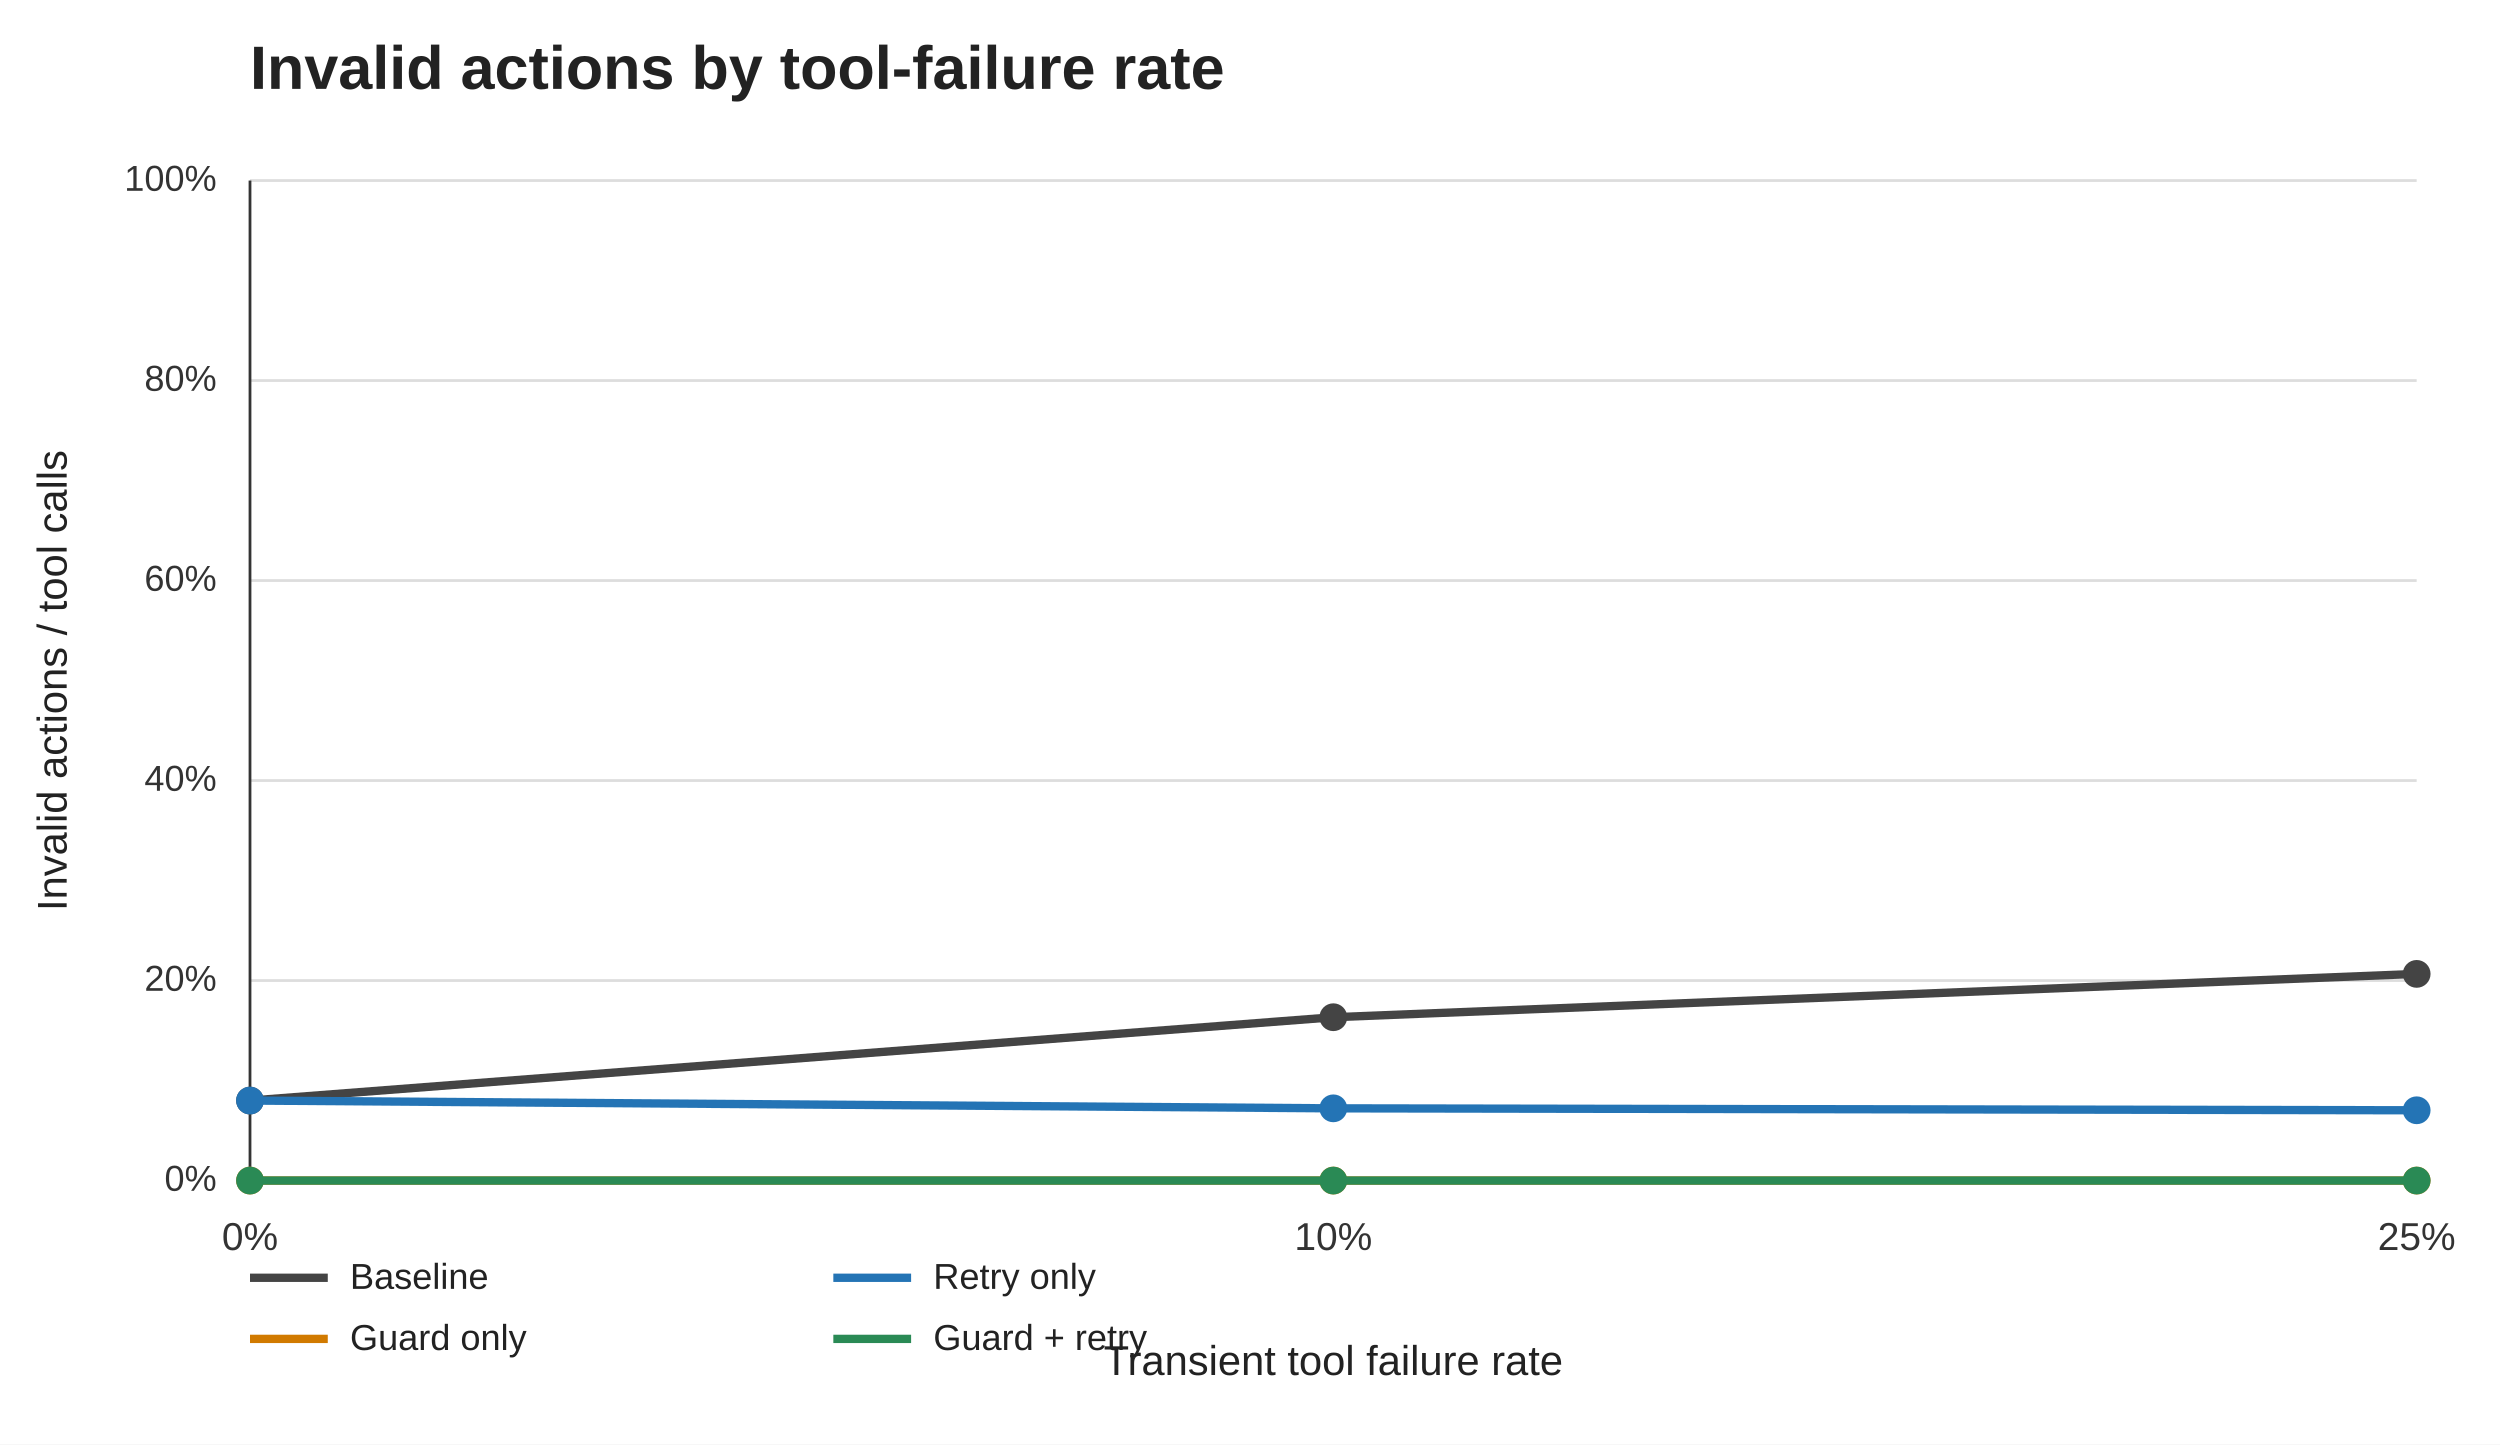
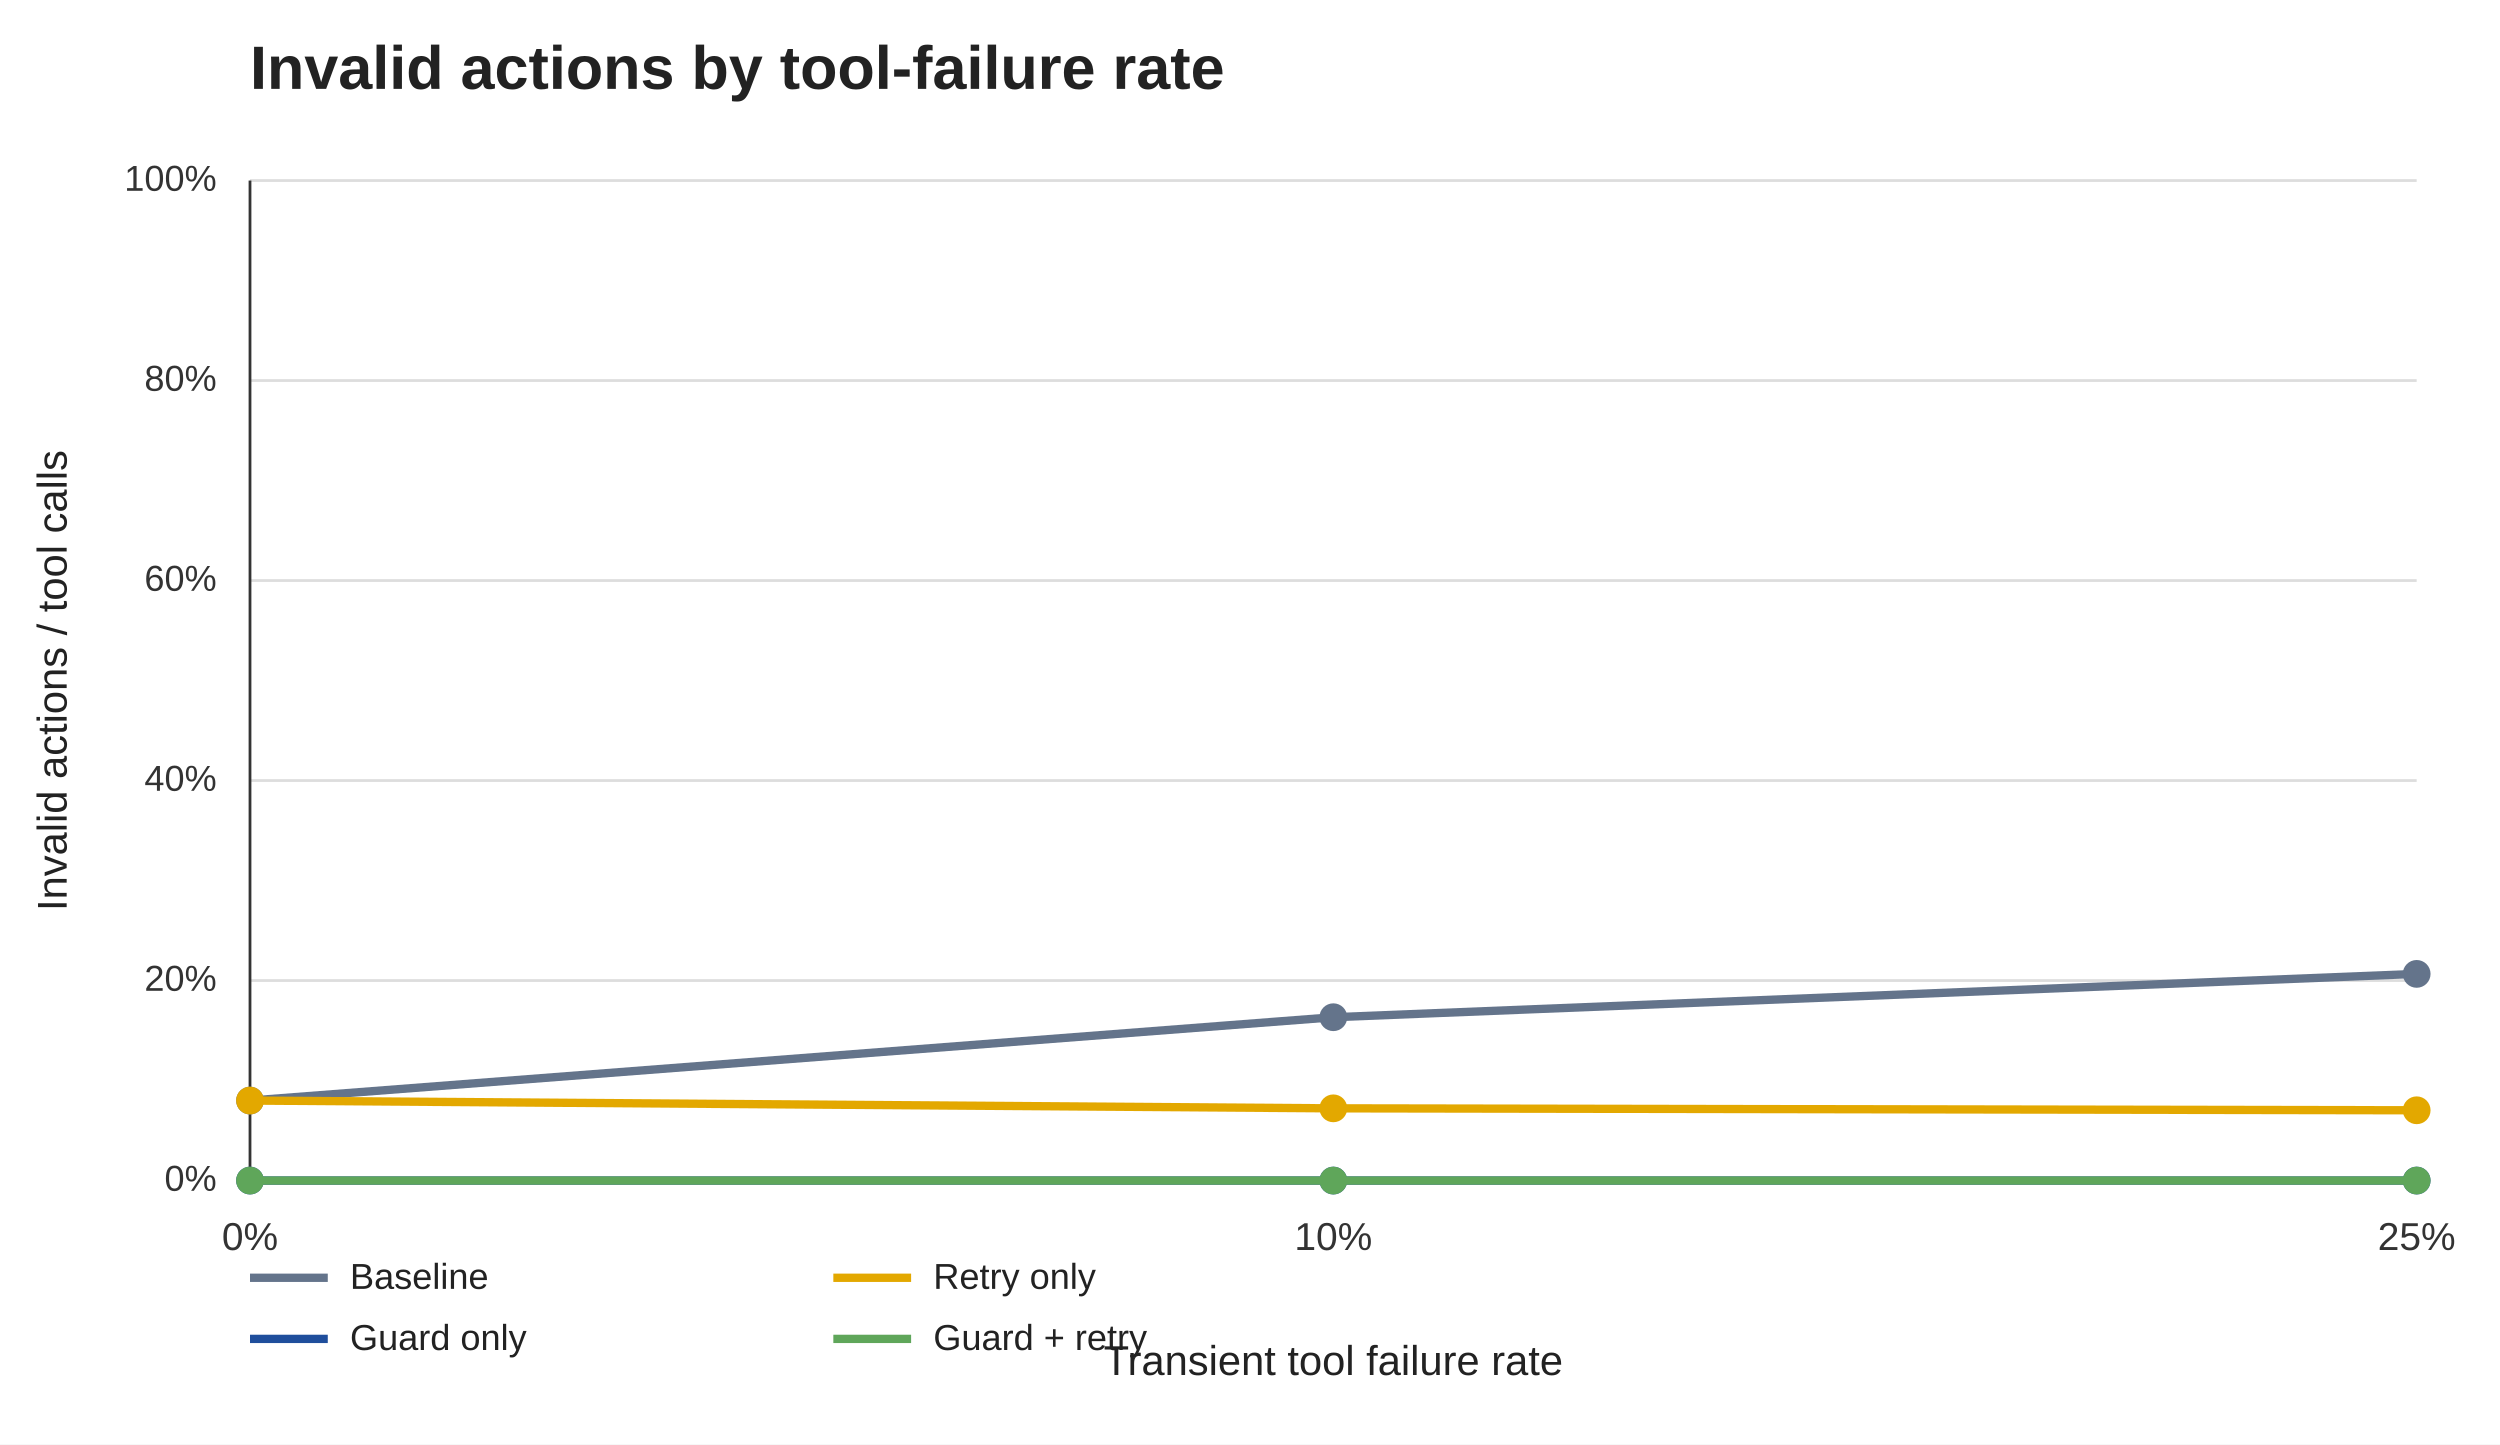
<svg xmlns="http://www.w3.org/2000/svg" width="900" height="520" viewBox="0 0 900 520">
  <rect width="100%" height="100%" fill="#ffffff" />
  <text x="90" y="32" font-family="Arial,sans-serif" font-size="22" font-weight="bold" fill="#222">Invalid actions by tool-failure rate</text>
  <line x1="90" y1="425.0" x2="870" y2="425.0" stroke="#dddddd" stroke-width="1" />
  <text x="78" y="425.0" text-anchor="end" dominant-baseline="middle" font-family="Arial,sans-serif" font-size="13" fill="#333">0%</text>
  <line x1="90" y1="353.0" x2="870" y2="353.0" stroke="#dddddd" stroke-width="1" />
  <text x="78" y="353.0" text-anchor="end" dominant-baseline="middle" font-family="Arial,sans-serif" font-size="13" fill="#333">20%</text>
  <line x1="90" y1="281.0" x2="870" y2="281.0" stroke="#dddddd" stroke-width="1" />
  <text x="78" y="281.0" text-anchor="end" dominant-baseline="middle" font-family="Arial,sans-serif" font-size="13" fill="#333">40%</text>
  <line x1="90" y1="209.0" x2="870" y2="209.0" stroke="#dddddd" stroke-width="1" />
  <text x="78" y="209.0" text-anchor="end" dominant-baseline="middle" font-family="Arial,sans-serif" font-size="13" fill="#333">60%</text>
  <line x1="90" y1="137.0" x2="870" y2="137.0" stroke="#dddddd" stroke-width="1" />
  <text x="78" y="137.0" text-anchor="end" dominant-baseline="middle" font-family="Arial,sans-serif" font-size="13" fill="#333">80%</text>
  <line x1="90" y1="65.0" x2="870" y2="65.0" stroke="#dddddd" stroke-width="1" />
  <text x="78" y="65.0" text-anchor="end" dominant-baseline="middle" font-family="Arial,sans-serif" font-size="13" fill="#333">100%</text>
  <line x1="90" y1="65" x2="90" y2="425" stroke="#333" />
  <line x1="90" y1="425" x2="870" y2="425" stroke="#333" />
  <text x="90.0" y="450" text-anchor="middle" font-family="Arial,sans-serif" font-size="14" fill="#333">0%</text>
  <text x="480.0" y="450" text-anchor="middle" font-family="Arial,sans-serif" font-size="14" fill="#333">10%</text>
  <text x="870.0" y="450" text-anchor="middle" font-family="Arial,sans-serif" font-size="14" fill="#333">25%</text>
  <text x="480.0" y="495" text-anchor="middle" font-family="Arial,sans-serif" font-size="15" fill="#222">Transient tool failure rate</text>
  <text x="24" y="245.0" transform="rotate(-90 24 245.0)" text-anchor="middle" font-family="Arial,sans-serif" font-size="15" fill="#222">Invalid actions / tool calls</text>
-   <polyline points="90.0,396.2 480.0,366.2 870.0,350.6" fill="none" stroke="#444444" stroke-width="3" />
-   <circle cx="90.0" cy="396.2" r="5" fill="#444444" />
-   <circle cx="480.0" cy="366.2" r="5" fill="#444444" />
-   <circle cx="870.0" cy="350.6" r="5" fill="#444444" />
-   <line x1="90" y1="460" x2="118" y2="460" stroke="#444444" stroke-width="3" />
+   <polyline points="90.0,396.2 480.0,366.2 870.0,350.6" fill="none" stroke="#64748b" stroke-width="3" />
+   <circle cx="90.0" cy="396.2" r="5" fill="#64748b" />
+   <circle cx="480.0" cy="366.2" r="5" fill="#64748b" />
+   <circle cx="870.0" cy="350.6" r="5" fill="#64748b" />
+   <line x1="90" y1="460" x2="118" y2="460" stroke="#64748b" stroke-width="3" />
  <text x="126" y="464" font-family="Arial,sans-serif" font-size="13" fill="#222">Baseline</text>
-   <polyline points="90.0,396.2 480.0,399.0 870.0,399.7" fill="none" stroke="#2474b5" stroke-width="3" />
-   <circle cx="90.0" cy="396.2" r="5" fill="#2474b5" />
-   <circle cx="480.0" cy="399.0" r="5" fill="#2474b5" />
-   <circle cx="870.0" cy="399.7" r="5" fill="#2474b5" />
-   <line x1="300" y1="460" x2="328" y2="460" stroke="#2474b5" stroke-width="3" />
+   <polyline points="90.0,396.2 480.0,399.0 870.0,399.7" fill="none" stroke="#E3A800" stroke-width="3" />
+   <circle cx="90.0" cy="396.2" r="5" fill="#E3A800" />
+   <circle cx="480.0" cy="399.0" r="5" fill="#E3A800" />
+   <circle cx="870.0" cy="399.7" r="5" fill="#E3A800" />
+   <line x1="300" y1="460" x2="328" y2="460" stroke="#E3A800" stroke-width="3" />
  <text x="336" y="464" font-family="Arial,sans-serif" font-size="13" fill="#222">Retry only</text>
-   <polyline points="90.0,425.0 480.0,425.0 870.0,425.0" fill="none" stroke="#d17a00" stroke-width="3" />
-   <circle cx="90.0" cy="425.0" r="5" fill="#d17a00" />
-   <circle cx="480.0" cy="425.0" r="5" fill="#d17a00" />
-   <circle cx="870.0" cy="425.0" r="5" fill="#d17a00" />
-   <line x1="90" y1="482" x2="118" y2="482" stroke="#d17a00" stroke-width="3" />
+   <polyline points="90.0,425.0 480.0,425.0 870.0,425.0" fill="none" stroke="#1F4E9C" stroke-width="3" />
+   <circle cx="90.0" cy="425.0" r="5" fill="#1F4E9C" />
+   <circle cx="480.0" cy="425.0" r="5" fill="#1F4E9C" />
+   <circle cx="870.0" cy="425.0" r="5" fill="#1F4E9C" />
+   <line x1="90" y1="482" x2="118" y2="482" stroke="#1F4E9C" stroke-width="3" />
  <text x="126" y="486" font-family="Arial,sans-serif" font-size="13" fill="#222">Guard only</text>
-   <polyline points="90.0,425.0 480.0,425.0 870.0,425.0" fill="none" stroke="#2a8a55" stroke-width="3" />
-   <circle cx="90.0" cy="425.0" r="5" fill="#2a8a55" />
-   <circle cx="480.0" cy="425.0" r="5" fill="#2a8a55" />
-   <circle cx="870.0" cy="425.0" r="5" fill="#2a8a55" />
-   <line x1="300" y1="482" x2="328" y2="482" stroke="#2a8a55" stroke-width="3" />
+   <polyline points="90.0,425.0 480.0,425.0 870.0,425.0" fill="none" stroke="#5FA65A" stroke-width="3" />
+   <circle cx="90.0" cy="425.0" r="5" fill="#5FA65A" />
+   <circle cx="480.0" cy="425.0" r="5" fill="#5FA65A" />
+   <circle cx="870.0" cy="425.0" r="5" fill="#5FA65A" />
+   <line x1="300" y1="482" x2="328" y2="482" stroke="#5FA65A" stroke-width="3" />
  <text x="336" y="486" font-family="Arial,sans-serif" font-size="13" fill="#222">Guard + retry</text>
</svg>
